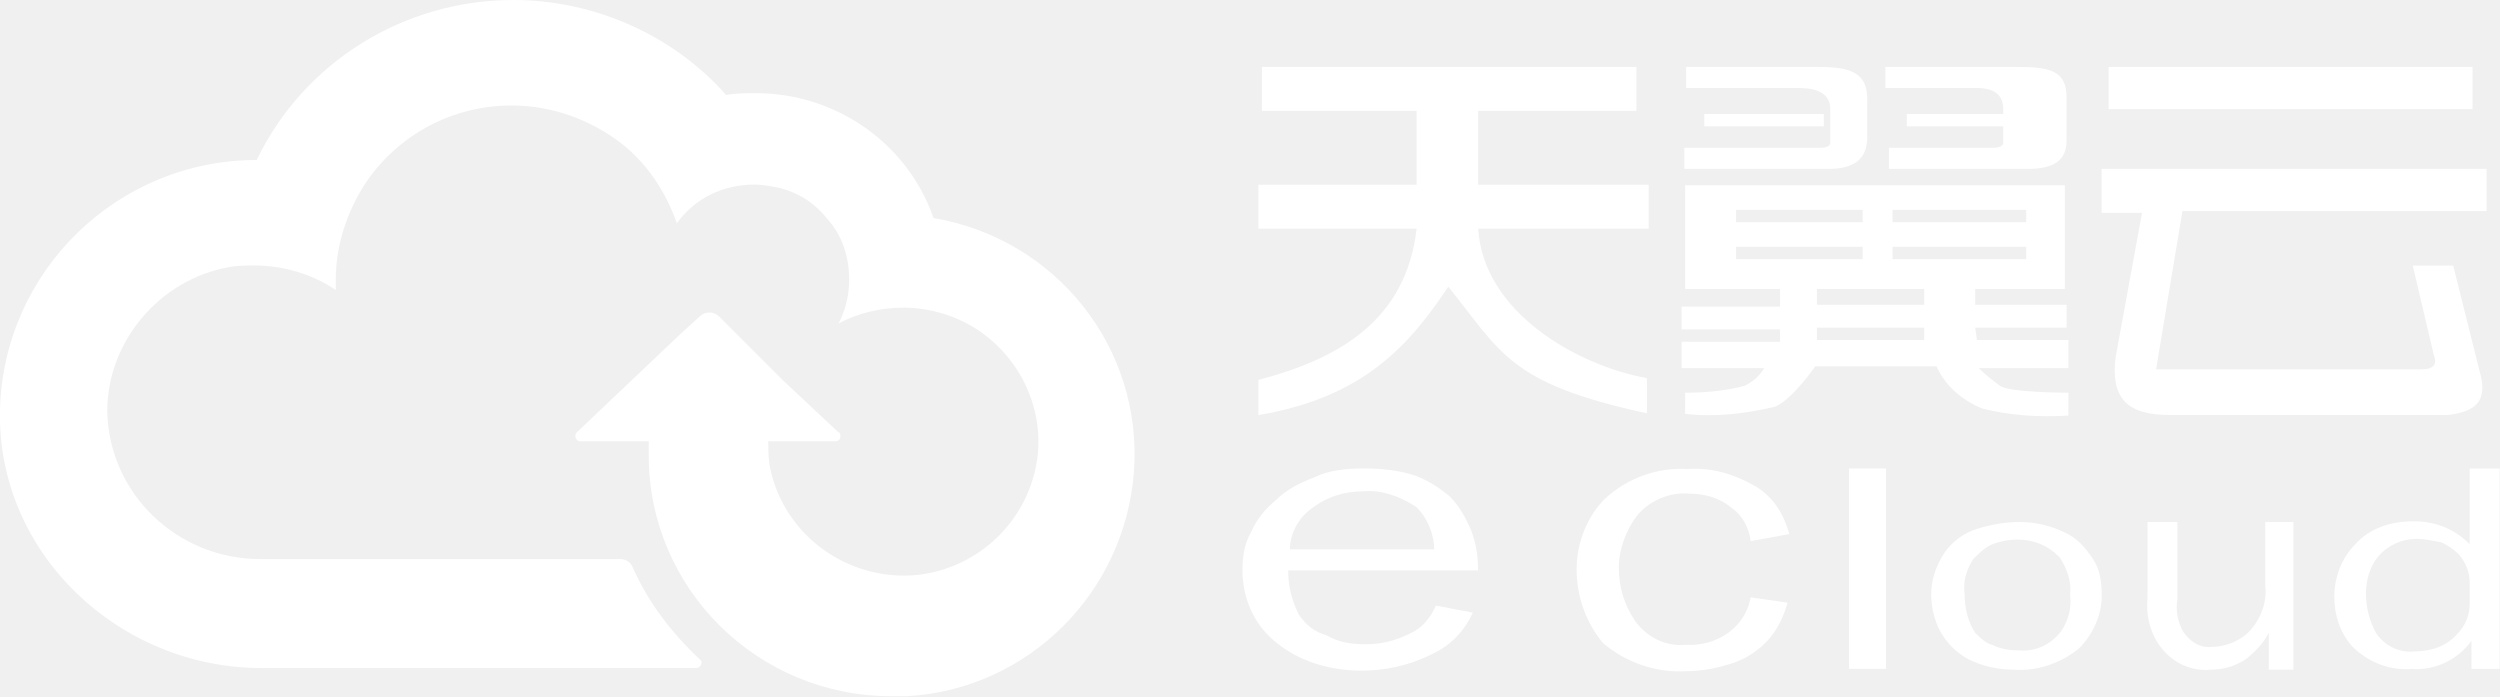
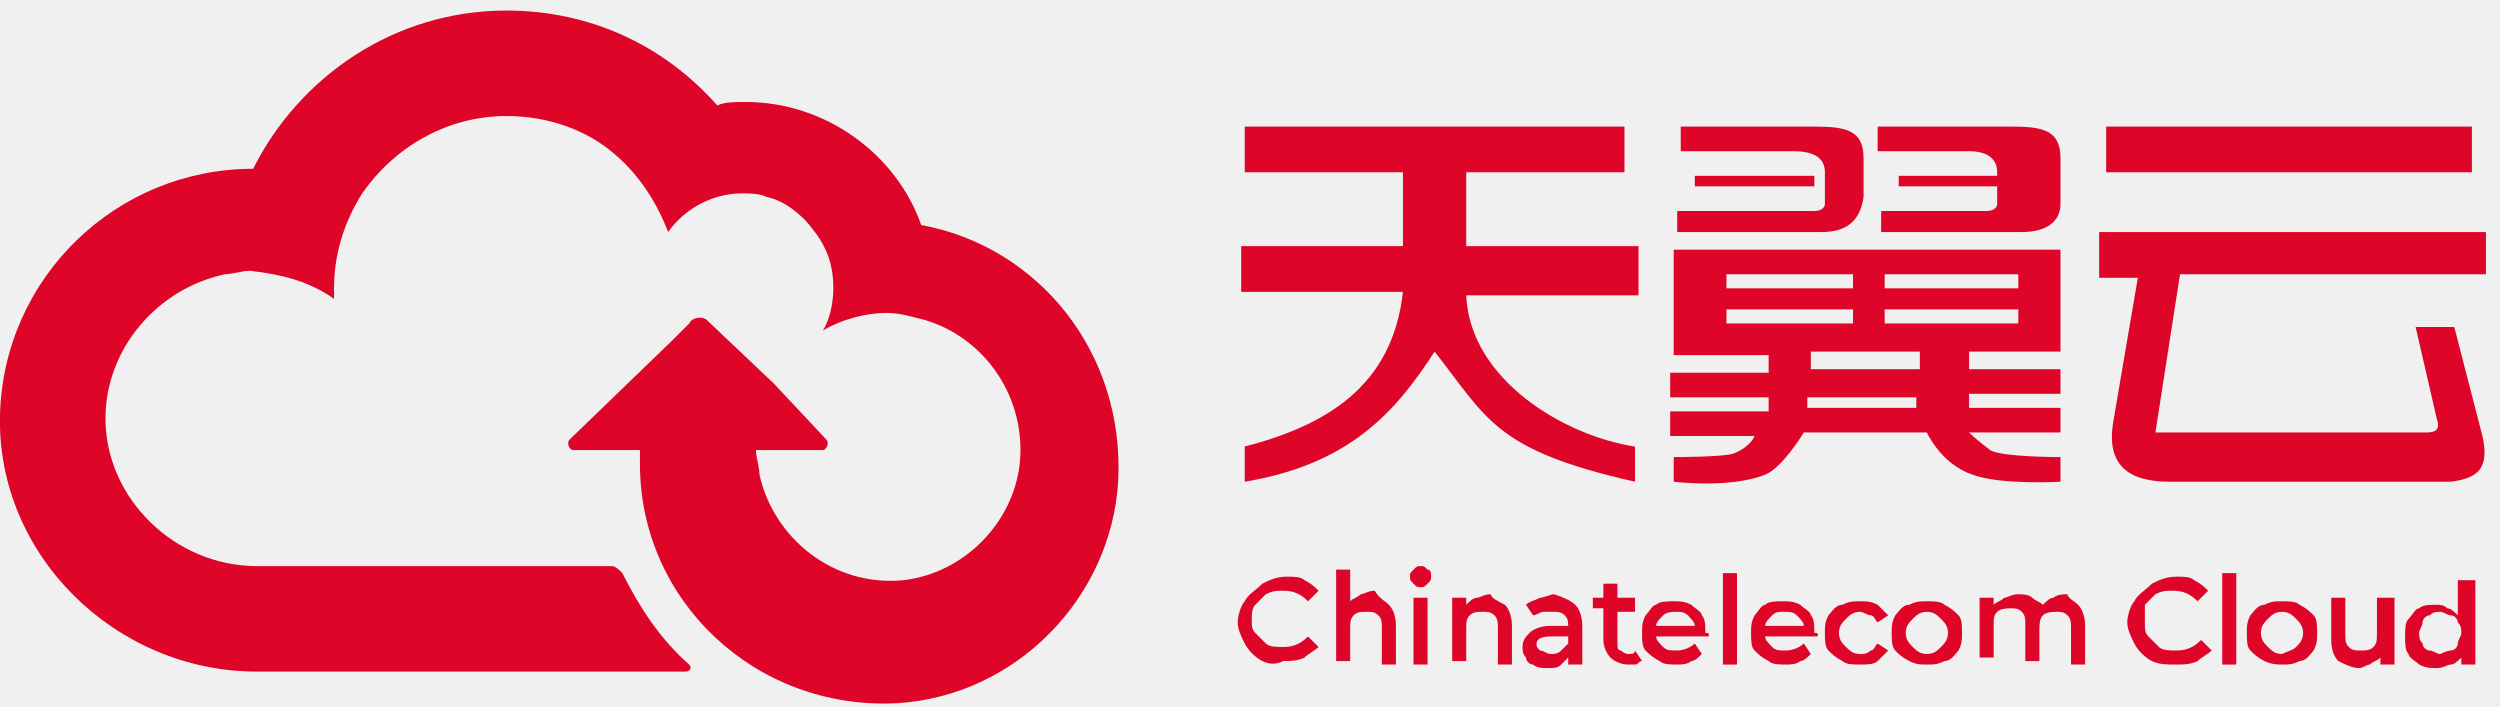
- <svg xmlns="http://www.w3.org/2000/svg" version="1.1" id="Layer_1" x="0px" y="0px" viewBox="0 0 142.2 39.6" style="enable-background:new 0 0 142.2 39.6;" xml:space="preserve">
+ <svg xmlns="http://www.w3.org/2000/svg" version="1.1" id="Layer_1" x="0px" y="0px" viewBox="0 0 71.1 20.1" style="enable-background:new 0 0 71.1 20.1;" xml:space="preserve">
  <style type="text/css">
- 	.st0{fill:#FFFFFF;}
+ 	.st0{fill:#DE0529;}
</style>
-   <g id="Group_15" transform="translate(71.578 3.807)">
-     <g id="Group_2" transform="translate(0 0.001)">
-       <g id="Group_1">
-         <path id="Path_1" class="st0" d="M0.2,0v2.5H9v4.2H0v2.5h9c-0.6,5.2-4.4,7.4-9,8.6l0,2c6-1,8.6-4,10.8-7.3     c3,3.7,3.4,5.5,11.3,7.2v-2c-3.9-0.7-9.3-3.7-9.6-8.5h9.7V6.7h-9.7V2.5h9V0L0.2,0z" />
+   <g>
+     <g>
+       <g>
+         <g>
+           <path class="st0" d="M35.4,3.6v1.3h4.5V7h-4.6v1.3h4.6c-0.3,2.7-2.2,3.8-4.5,4.4l0,1c3-0.5,4.3-2,5.4-3.7      c1.5,1.9,1.7,2.8,5.7,3.7v-1c-2-0.3-4.7-1.9-4.8-4.3h4.9V7h-4.9V4.9h4.5V3.6H35.4z" />
+         </g>
+       </g>
+       <g>
+         <g>
+           <path class="st0" d="M59.7,6.6v1.3h1.1L60.1,12c-0.2,1.2,0.4,1.7,1.6,1.7h8c0.8-0.1,1.1-0.4,0.9-1.3l-0.8-3.1h-1.1l0.6,2.6      c0.1,0.3,0,0.4-0.3,0.4h-7.7L62,7.8h8.7V6.6H59.7z M59.9,4.9h10.4V3.6H59.9V4.9z" />
+         </g>
+       </g>
+       <g>
+         <g>
+           <g>
+             <path class="st0" d="M51.8,6.6h-4.1l0-0.6h3.9c0.2,0,0.3-0.1,0.3-0.2V4.9c0-0.4-0.3-0.6-0.9-0.6h-3.2V3.6h3.8       c0.9,0,1.4,0.1,1.4,0.9v1.1C52.9,6.3,52.5,6.6,51.8,6.6" />
+           </g>
+         </g>
+         <g>
+           <g>
+             <path class="st0" d="M57.5,6.6h-4l0-0.6h3c0.2,0,0.3-0.1,0.3-0.2V4.9c0-0.4-0.3-0.6-0.8-0.6h-2.6V3.6h3.8       c0.9,0,1.4,0.1,1.4,0.9v1.3C58.6,6.3,58.2,6.6,57.5,6.6" />
+           </g>
+         </g>
+         <g>
+           <g>
+             <path class="st0" d="M56,11.2h2.6v-0.7H56v-0.5h1.2h1.4l0-1.7c0-0.9,0-1.2,0-1.2h-11v1.3v1.3v0.4h2.7c0,0,0,0.3,0,0.5l-0.6,0       h-2.2v0.7h2.8c0,0,0,0.2,0,0.4l-0.6,0h-2.2v0.7h2.4c0,0-0.1,0.3-0.6,0.5C49,13,47.6,13,47.6,13v0.7c0,0,1.6,0.2,2.6-0.2       c0.5-0.2,1.1-1.2,1.1-1.2h3.5c0,0,0.4,0.9,1.3,1.2c0.8,0.3,2.5,0.2,2.5,0.2l0-0.7c0,0-1.7,0-2-0.2c-0.4-0.3-0.6-0.5-0.6-0.5       h2.6v-0.7H56V11.2z M53.6,7.8h3.8v0.4h-3.8V7.8z M49.1,7.8h3.6v0.4h-3.6V7.8z M49.1,9.2V8.8h3.6v0.4H49.1z M54.5,11.6h-3.1       v-0.3h3.1C54.5,11.3,54.5,11.3,54.5,11.6L54.5,11.6z M51.5,10.5v-0.5h3.1c0,0,0,0.3,0,0.5H51.5z M53.6,9.2V8.8h3.8v0.4H53.6z" />
+           </g>
+         </g>
+         <g>
+           <g>
+             <rect x="48.2" y="5" class="st0" width="3.4" height="0.3" />
+           </g>
+         </g>
+         <g>
+           <g>
+             <rect x="54" y="5" class="st0" width="3.2" height="0.3" />
+           </g>
+         </g>
      </g>
    </g>
-     <g id="Group_4" transform="translate(24.228)">
-       <g id="Group_3">
-         <path id="Path_2" class="st0" d="M8.2,5.8H0l0-1.2h7.7c0.4,0,0.6-0.1,0.6-0.3V2.4c0-0.8-0.6-1.2-1.8-1.2H0.1V0h7.5     c1.8,0,2.8,0.3,2.8,1.8v2.2C10.4,5.2,9.7,5.8,8.2,5.8" />
+     <g>
+       <g>
+         <path class="st0" d="M26.2,6.4c-0.7-2-2.7-3.5-5-3.5c-0.3,0-0.6,0-0.8,0.1c-1.5-1.7-3.6-2.7-6-2.7c-3.2,0-5.9,1.9-7.2,4.5     c0,0,0,0,0,0c-3.9,0-7.1,3.1-7.2,7c-0.1,4,3.3,7.3,7.3,7.3l12.2,0c0.1,0,0.2-0.1,0.1-0.2c-0.8-0.7-1.4-1.6-1.9-2.6     c-0.1-0.1-0.2-0.2-0.3-0.2l-4.3,0l-5.8,0C5,16.1,3,14.2,3,11.9c0-2,1.5-3.7,3.4-4.1c0.2,0,0.5-0.1,0.7-0.1C8,7.8,8.8,8,9.5,8.5     c0-0.1,0-0.2,0-0.3c0-1,0.3-1.9,0.8-2.7c0.9-1.3,2.4-2.2,4.1-2.2c1.2,0,2.3,0.4,3.1,1.1c0.7,0.6,1.2,1.4,1.5,2.2     c0.5-0.7,1.3-1.1,2.1-1.1c0.2,0,0.5,0,0.7,0.1c0.5,0.1,1,0.5,1.3,0.9c0.4,0.5,0.6,1,0.6,1.7c0,0.4-0.1,0.9-0.3,1.2     c0.5-0.3,1.2-0.5,1.8-0.5c0.4,0,0.7,0.1,1.1,0.2c1.7,0.5,2.9,2.2,2.7,4.1c-0.2,1.7-1.6,3.1-3.3,3.3c-2,0.2-3.7-1.2-4.1-3     c0-0.2-0.1-0.5-0.1-0.7h1.9c0.1,0,0.2-0.2,0.1-0.3L22,10.9l-1.9-1.8C20,9,19.7,9,19.6,9.2l-0.5,0.5l-2.9,2.8     c-0.1,0.1,0,0.3,0.1,0.3h1.9c0,0.1,0,0.3,0,0.4c0,3.9,3.3,7,7.3,6.8c3.4-0.2,6.1-3,6.3-6.3C32,10,29.5,7,26.2,6.4z" />
      </g>
    </g>
-     <g id="Group_6" transform="translate(35.665)">
-       <g id="Group_5">
-         <path id="Path_3" class="st0" d="M8.1,5.8H0.2l0-1.2h5.9c0.4,0,0.6-0.1,0.6-0.3V2.4c0-0.8-0.5-1.2-1.5-1.2H0V0h7.5     c1.8,0,2.8,0.2,2.8,1.7v2.5C10.3,5.3,9.6,5.8,8.1,5.8" />
-       </g>
-     </g>
-     <g id="Group_8" transform="translate(24.071 6.731)">
-       <g id="Group_7">
-         <path id="Path_4" class="st0" d="M16.7,8.1h5.2V6.8h-5.2V5.9h5.1l0-3.4c0-1.8,0-2.5,0-2.5H0.2v5.9h5.4c0,0,0,0.6,0,1l-1.2,0H0     v1.3h5.6c0,0,0,0.4,0,0.7l-1.3,0H0v1.5h4.7c-0.3,0.5-0.7,0.8-1.1,1c-1.1,0.3-2.3,0.4-3.4,0.4V13c1.7,0.2,3.4,0,5.1-0.4     c1-0.4,2.3-2.3,2.3-2.3h6.9c0.5,1.1,1.4,1.9,2.6,2.4c1.6,0.4,3.2,0.5,4.9,0.4l0-1.3c0,0-3.4,0-3.9-0.4c-0.4-0.3-0.8-0.6-1.2-1     h5.1V8.8h-5.2L16.7,8.1z M12,1.4h7.6v0.7H12V1.4z M3.1,1.4h7.2v0.7H3.1V1.4z M3.1,4.2V3.5h7.2v0.7H3.1z M13.8,8.8H7.7V8.1h6.1     c0,0.2,0,0.2,0,0.5L13.8,8.8z M7.7,6.8V5.9h6.1c0,0,0,0.6,0,0.9H7.7z M12,4.2V3.5h7.6v0.7H12z" />
-       </g>
-     </g>
-     <g id="Group_10" transform="translate(47.96)">
-       <g id="Group_9">
-         <path id="Path_5" class="st0" d="M0,5.8v2.5h2.3l-1.5,8.2c-0.3,2.4,0.7,3.3,3.1,3.3h15.8c1.6-0.2,2.3-0.8,1.8-2.5l-1.5-6h-2.3     l1.2,5.1c0.2,0.5,0,0.8-0.7,0.8H3.1l1.5-9h17.3V5.8L0,5.8z M0.4,2.4h20.7V0H0.4L0.4,2.4z" />
-       </g>
-     </g>
-     <g id="Group_12" transform="translate(25.361 2.678)">
-       <g id="Group_11">
-         <rect id="Rectangle_1" x="0" y="0" class="st0" width="6.8" height="0.7" />
-       </g>
-     </g>
-     <g id="Group_14" transform="translate(36.879 2.678)">
-       <g id="Group_13">
-         <rect id="Rectangle_2" x="0" y="0" class="st0" width="6.3" height="0.7" />
+     <g>
+       <g>
+         <path class="st0" d="M35.9,18.8c-0.2-0.1-0.4-0.3-0.5-0.5c-0.1-0.2-0.2-0.4-0.2-0.6c0-0.2,0.1-0.5,0.2-0.6     c0.1-0.2,0.3-0.3,0.5-0.5c0.2-0.1,0.4-0.2,0.7-0.2c0.2,0,0.4,0,0.5,0.1c0.2,0.1,0.3,0.2,0.4,0.3l-0.3,0.3     c-0.2-0.2-0.4-0.3-0.7-0.3c-0.2,0-0.3,0-0.5,0.1c-0.1,0.1-0.2,0.2-0.3,0.3c-0.1,0.1-0.1,0.3-0.1,0.4c0,0.2,0,0.3,0.1,0.4     c0.1,0.1,0.2,0.2,0.3,0.3c0.1,0.1,0.3,0.1,0.5,0.1c0.3,0,0.5-0.1,0.7-0.3l0.3,0.3c-0.1,0.1-0.3,0.2-0.4,0.3     c-0.2,0.1-0.4,0.1-0.6,0.1C36.3,18.9,36.1,18.9,35.9,18.8z" />
+         <path class="st0" d="M39.5,17.2c0.1,0.1,0.2,0.3,0.2,0.6v1.1h-0.4v-1c0-0.2,0-0.3-0.1-0.4c-0.1-0.1-0.2-0.1-0.3-0.1     c-0.2,0-0.3,0-0.4,0.1c-0.1,0.1-0.1,0.2-0.1,0.4v0.9h-0.4v-2.6h0.4v0.9c0.1-0.1,0.2-0.1,0.3-0.2c0.1,0,0.2-0.1,0.4-0.1     C39.2,17,39.4,17.1,39.5,17.2z" />
+         <path class="st0" d="M40.2,16.6c-0.1-0.1-0.1-0.1-0.1-0.2c0-0.1,0-0.1,0.1-0.2c0.1-0.1,0.1-0.1,0.2-0.1c0.1,0,0.1,0,0.2,0.1     c0.1,0,0.1,0.1,0.1,0.2c0,0.1,0,0.1-0.1,0.2c-0.1,0.1-0.1,0.1-0.2,0.1C40.3,16.7,40.3,16.7,40.2,16.6z M40.2,17h0.4v1.9h-0.4V17z     " />
+         <path class="st0" d="M42.8,17.2c0.1,0.1,0.2,0.3,0.2,0.6v1.1h-0.4v-1c0-0.2,0-0.3-0.1-0.4c-0.1-0.1-0.2-0.1-0.3-0.1     c-0.2,0-0.3,0-0.4,0.1c-0.1,0.1-0.1,0.2-0.1,0.4v0.9h-0.4V17h0.4v0.2c0.1-0.1,0.2-0.2,0.3-0.2c0.1,0,0.2-0.1,0.4-0.1     C42.4,17,42.6,17.1,42.8,17.2z" />
+         <path class="st0" d="M44.8,17.2c0.1,0.1,0.2,0.3,0.2,0.6v1.1h-0.4v-0.2c-0.1,0.1-0.1,0.1-0.2,0.2s-0.2,0.1-0.4,0.1     c-0.1,0-0.3,0-0.4-0.1c-0.1,0-0.2-0.1-0.2-0.2c-0.1-0.1-0.1-0.2-0.1-0.3c0-0.2,0.1-0.3,0.2-0.4c0.1-0.1,0.3-0.2,0.6-0.2h0.5v0     c0-0.1,0-0.2-0.1-0.3c-0.1-0.1-0.2-0.1-0.3-0.1c-0.1,0-0.2,0-0.3,0c-0.1,0-0.2,0.1-0.3,0.1l-0.2-0.3c0.1-0.1,0.2-0.1,0.4-0.2     c0.1,0,0.3-0.1,0.4-0.1C44.5,17,44.7,17.1,44.8,17.2z M44.4,18.5c0.1-0.1,0.1-0.1,0.2-0.2v-0.2h-0.5c-0.3,0-0.4,0.1-0.4,0.2     c0,0.1,0,0.1,0.1,0.2c0.1,0,0.2,0.1,0.3,0.1C44.2,18.6,44.3,18.6,44.4,18.5z" />
+         <path class="st0" d="M46.7,18.8c-0.1,0-0.1,0.1-0.2,0.1c-0.1,0-0.2,0-0.2,0c-0.2,0-0.4-0.1-0.5-0.2c-0.1-0.1-0.2-0.3-0.2-0.5     v-0.9h-0.3V17h0.3v-0.4H46V17h0.5v0.4H46v0.9c0,0.1,0,0.2,0.1,0.2c0,0,0.1,0.1,0.2,0.1c0.1,0,0.2,0,0.2-0.1L46.7,18.8z" />
+         <path class="st0" d="M48.6,18.1h-1.5c0,0.1,0.1,0.2,0.2,0.3c0.1,0.1,0.2,0.1,0.4,0.1c0.2,0,0.4-0.1,0.5-0.2l0.2,0.3     c-0.1,0.1-0.2,0.2-0.3,0.2c-0.1,0.1-0.3,0.1-0.4,0.1c-0.2,0-0.4,0-0.5-0.1c-0.2-0.1-0.3-0.2-0.4-0.3c-0.1-0.1-0.1-0.3-0.1-0.5     c0-0.2,0-0.3,0.1-0.5c0.1-0.1,0.2-0.3,0.3-0.3c0.1-0.1,0.3-0.1,0.5-0.1c0.2,0,0.3,0,0.5,0.1c0.1,0.1,0.3,0.2,0.3,0.3     c0.1,0.1,0.1,0.3,0.1,0.5C48.6,18,48.6,18,48.6,18.1z M47.3,17.5c-0.1,0.1-0.2,0.2-0.2,0.3h1.1c0-0.1-0.1-0.2-0.2-0.3     c-0.1-0.1-0.2-0.1-0.4-0.1C47.6,17.4,47.4,17.4,47.3,17.5z" />
+         <path class="st0" d="M49,16.3h0.4v2.6H49V16.3z" />
+         <path class="st0" d="M51.7,18.1h-1.5c0,0.1,0.1,0.2,0.2,0.3c0.1,0.1,0.2,0.1,0.4,0.1c0.2,0,0.4-0.1,0.5-0.2l0.2,0.3     c-0.1,0.1-0.2,0.2-0.3,0.2c-0.1,0.1-0.3,0.1-0.4,0.1c-0.2,0-0.4,0-0.5-0.1c-0.2-0.1-0.3-0.2-0.4-0.3c-0.1-0.1-0.1-0.3-0.1-0.5     c0-0.2,0-0.3,0.1-0.5c0.1-0.1,0.2-0.3,0.3-0.3c0.1-0.1,0.3-0.1,0.5-0.1c0.2,0,0.3,0,0.5,0.1c0.1,0.1,0.3,0.2,0.3,0.3     c0.1,0.1,0.1,0.3,0.1,0.5C51.7,18,51.7,18,51.7,18.1z M50.4,17.5c-0.1,0.1-0.2,0.2-0.2,0.3h1.1c0-0.1-0.1-0.2-0.2-0.3     c-0.1-0.1-0.2-0.1-0.4-0.1C50.6,17.4,50.5,17.4,50.4,17.5z" />
+         <path class="st0" d="M52.4,18.8c-0.2-0.1-0.3-0.2-0.4-0.3c-0.1-0.1-0.1-0.3-0.1-0.5c0-0.2,0-0.3,0.1-0.5c0.1-0.1,0.2-0.3,0.4-0.3     c0.2-0.1,0.3-0.1,0.5-0.1c0.2,0,0.3,0,0.5,0.1c0.1,0.1,0.2,0.2,0.3,0.3l-0.3,0.2c-0.1-0.1-0.1-0.2-0.2-0.2     c-0.1,0-0.2-0.1-0.3-0.1c-0.2,0-0.3,0.1-0.4,0.2c-0.1,0.1-0.2,0.2-0.2,0.4c0,0.2,0.1,0.3,0.2,0.4c0.1,0.1,0.2,0.2,0.4,0.2     c0.1,0,0.2,0,0.3-0.1c0.1,0,0.1-0.1,0.2-0.2l0.3,0.2c-0.1,0.1-0.2,0.2-0.3,0.3c-0.1,0.1-0.3,0.1-0.5,0.1     C52.7,18.9,52.5,18.9,52.4,18.8z" />
+         <path class="st0" d="M54.3,18.8c-0.2-0.1-0.3-0.2-0.4-0.3c-0.1-0.1-0.1-0.3-0.1-0.5c0-0.2,0-0.3,0.1-0.5c0.1-0.1,0.2-0.3,0.4-0.3     c0.2-0.1,0.3-0.1,0.5-0.1c0.2,0,0.4,0,0.5,0.1c0.2,0.1,0.3,0.2,0.4,0.3c0.1,0.1,0.1,0.3,0.1,0.5c0,0.2,0,0.3-0.1,0.5     c-0.1,0.1-0.2,0.3-0.4,0.3c-0.2,0.1-0.3,0.1-0.5,0.1C54.6,18.9,54.5,18.9,54.3,18.8z M55.2,18.4c0.1-0.1,0.2-0.2,0.2-0.4     c0-0.2-0.1-0.3-0.2-0.4c-0.1-0.1-0.2-0.2-0.4-0.2s-0.3,0.1-0.4,0.2c-0.1,0.1-0.2,0.2-0.2,0.4c0,0.2,0.1,0.3,0.2,0.4     c0.1,0.1,0.2,0.2,0.4,0.2S55.1,18.5,55.2,18.4z" />
+         <path class="st0" d="M59.1,17.2c0.1,0.1,0.2,0.3,0.2,0.6v1.1h-0.4v-1c0-0.2,0-0.3-0.1-0.4c-0.1-0.1-0.2-0.1-0.3-0.1     c-0.1,0-0.3,0-0.4,0.1C58,17.6,58,17.8,58,17.9v0.9h-0.4v-1c0-0.2,0-0.3-0.1-0.4c-0.1-0.1-0.2-0.1-0.3-0.1c-0.1,0-0.3,0-0.4,0.1     c-0.1,0.1-0.1,0.2-0.1,0.4v0.9h-0.4V17h0.4v0.2c0.1-0.1,0.2-0.1,0.3-0.2c0.1,0,0.2-0.1,0.4-0.1c0.1,0,0.3,0,0.4,0.1     c0.1,0.1,0.2,0.1,0.3,0.2c0.1-0.1,0.2-0.2,0.3-0.2c0.1-0.1,0.3-0.1,0.4-0.1C58.8,17,59,17.1,59.1,17.2z" />
+         <path class="st0" d="M61.2,18.8c-0.2-0.1-0.4-0.3-0.5-0.5c-0.1-0.2-0.2-0.4-0.2-0.6c0-0.2,0.1-0.5,0.2-0.6     c0.1-0.2,0.3-0.3,0.5-0.5c0.2-0.1,0.4-0.2,0.7-0.2c0.2,0,0.4,0,0.5,0.1c0.2,0.1,0.3,0.2,0.4,0.3l-0.3,0.3     c-0.2-0.2-0.4-0.3-0.7-0.3c-0.2,0-0.3,0-0.5,0.1c-0.1,0.1-0.2,0.2-0.3,0.3C61,17.4,61,17.5,61,17.7c0,0.2,0,0.3,0.1,0.4     c0.1,0.1,0.2,0.2,0.3,0.3c0.1,0.1,0.3,0.1,0.5,0.1c0.3,0,0.5-0.1,0.7-0.3l0.3,0.3c-0.1,0.1-0.3,0.2-0.4,0.3     c-0.2,0.1-0.4,0.1-0.6,0.1C61.6,18.9,61.4,18.9,61.2,18.8z" />
+         <path class="st0" d="M63.2,16.3h0.4v2.6h-0.4V16.3z" />
+         <path class="st0" d="M64.4,18.8c-0.2-0.1-0.3-0.2-0.4-0.3c-0.1-0.1-0.1-0.3-0.1-0.5c0-0.2,0-0.3,0.1-0.5c0.1-0.1,0.2-0.3,0.4-0.3     c0.2-0.1,0.3-0.1,0.5-0.1c0.2,0,0.4,0,0.5,0.1c0.2,0.1,0.3,0.2,0.4,0.3c0.1,0.1,0.1,0.3,0.1,0.5c0,0.2,0,0.3-0.1,0.5     c-0.1,0.1-0.2,0.3-0.4,0.3c-0.2,0.1-0.3,0.1-0.5,0.1C64.8,18.9,64.6,18.9,64.4,18.8z M65.3,18.4c0.1-0.1,0.2-0.2,0.2-0.4     c0-0.2-0.1-0.3-0.2-0.4c-0.1-0.1-0.2-0.2-0.4-0.2c-0.2,0-0.3,0.1-0.4,0.2c-0.1,0.1-0.2,0.2-0.2,0.4c0,0.2,0.1,0.3,0.2,0.4     c0.1,0.1,0.2,0.2,0.4,0.2C65.1,18.5,65.2,18.5,65.3,18.4z" />
+         <path class="st0" d="M68.1,17v1.9h-0.4v-0.2c-0.1,0.1-0.2,0.1-0.3,0.2c-0.1,0-0.2,0.1-0.3,0.1c-0.2,0-0.4-0.1-0.6-0.2     c-0.1-0.1-0.2-0.3-0.2-0.6V17h0.4v1c0,0.2,0,0.3,0.1,0.4c0.1,0.1,0.2,0.1,0.3,0.1c0.2,0,0.3,0,0.4-0.1c0.1-0.1,0.1-0.2,0.1-0.4     V17H68.1z" />
+         <path class="st0" d="M70.4,16.3v2.6H70v-0.2c-0.1,0.1-0.2,0.2-0.3,0.2c-0.1,0-0.2,0.1-0.4,0.1c-0.2,0-0.3,0-0.5-0.1     c-0.1-0.1-0.3-0.2-0.3-0.3c-0.1-0.1-0.1-0.3-0.1-0.5s0-0.4,0.1-0.5c0.1-0.1,0.2-0.3,0.3-0.3c0.1-0.1,0.3-0.1,0.5-0.1     c0.1,0,0.2,0,0.3,0.1c0.1,0,0.2,0.1,0.3,0.2v-1H70.4z M69.7,18.5c0.1,0,0.2-0.1,0.2-0.2c0-0.1,0.1-0.2,0.1-0.3     c0-0.1,0-0.2-0.1-0.3c0-0.1-0.1-0.2-0.2-0.2c-0.1,0-0.2-0.1-0.3-0.1c-0.1,0-0.2,0-0.3,0.1c-0.1,0-0.2,0.1-0.2,0.2     c0,0.1-0.1,0.2-0.1,0.3c0,0.1,0,0.2,0.1,0.3c0,0.1,0.1,0.2,0.2,0.2c0.1,0,0.2,0.1,0.3,0.1C69.6,18.5,69.7,18.5,69.7,18.5z" />
      </g>
    </g>
  </g>
-   <g id="Group_28" transform="translate(70.672 26.646)">
-     <g id="Group_17" transform="translate(0 0)">
-       <g id="Group_16">
-         <path id="Path_6" class="st0" d="M13.1,8.2c-0.5,1.1-1.3,1.9-2.4,2.4c-1.2,0.6-2.6,0.9-3.9,0.9C5,11.5,3.2,11,1.8,9.8     C0.6,8.8,0,7.3,0,5.8C0,5,0.1,4.3,0.5,3.6c0.3-0.7,0.8-1.3,1.4-1.8c0.6-0.6,1.4-1,2.2-1.3C4.9,0.1,5.9,0,6.9,0c1,0,2,0.1,2.9,0.4     c0.8,0.3,1.4,0.7,2,1.2c0.5,0.5,0.9,1.2,1.2,1.9c0.3,0.8,0.4,1.5,0.4,2.3H2.6c0,0.9,0.2,1.7,0.6,2.5c0.4,0.6,0.9,1,1.6,1.2     C5.5,9.9,6.2,10,7,10c0.9,0,1.7-0.2,2.5-0.6c0.7-0.3,1.2-0.9,1.5-1.6L13.1,8.2z M10.9,4.6c0-0.9-0.4-1.8-1-2.4     C9,1.6,7.9,1.2,6.9,1.3c-1.1,0-2.1,0.3-3,1C3.2,2.8,2.7,3.7,2.7,4.6L10.9,4.6z" />
-       </g>
-     </g>
-     <g id="Group_19" transform="translate(19.006 0.032)">
-       <g id="Group_18">
-         <path id="Path_7" class="st0" d="M12,7.6c-0.2,0.7-0.5,1.4-1,2c-0.5,0.6-1.2,1.1-2,1.4c-0.9,0.3-1.8,0.5-2.8,0.5     c-1.7,0.1-3.4-0.5-4.7-1.6C0.5,8.7,0,7.2,0,5.7c0-1.5,0.6-3,1.6-4c1.3-1.2,3-1.8,4.7-1.7C7.7-0.1,9,0.3,10.2,1     c1,0.6,1.6,1.6,1.9,2.7L9.9,4.1C9.8,3.3,9.4,2.6,8.8,2.2C8.1,1.6,7.2,1.4,6.4,1.4c-1.1-0.1-2.3,0.4-3,1.3     C2.8,3.5,2.4,4.6,2.4,5.6c0,1.1,0.3,2.1,0.9,3C4,9.6,5.1,10.1,6.2,10C8,10.1,9.6,9,9.9,7.3L12,7.6z" />
-       </g>
-     </g>
-     <g id="Group_21" transform="translate(34.503)">
-       <g id="Group_20">
-         <rect id="Rectangle_3" x="0" y="0" class="st0" width="2.1" height="11.4" />
-       </g>
-     </g>
-     <g id="Group_23" transform="translate(39.174 3.045)">
-       <g id="Group_22">
-         <path id="Path_8" class="st0" d="M0,4.1c0-0.7,0.2-1.4,0.6-2.1c0.4-0.7,1-1.2,1.7-1.5C3.1,0.2,4.1,0,5,0c0.9,0,1.8,0.2,2.6,0.6     c0.7,0.3,1.2,0.9,1.6,1.5c0.4,0.6,0.5,1.3,0.5,2.1c0,1.1-0.5,2.2-1.3,3C7.4,8,6.1,8.5,4.7,8.4c-0.9,0-1.8-0.2-2.6-0.6     C1.4,7.4,0.9,6.9,0.5,6.2C0.2,5.6,0,4.9,0,4.1 M7.4,6.2C7.8,5.6,8,4.9,7.9,4.1C8,3.4,7.7,2.6,7.3,2C6.6,1.3,5.8,1,4.9,1     c-0.5,0-1,0.1-1.5,0.3C3,1.5,2.7,1.8,2.4,2.1C2,2.7,1.8,3.4,1.9,4.1c0,0.8,0.2,1.6,0.6,2.2c0.3,0.3,0.6,0.6,1,0.7     c0.4,0.2,0.9,0.3,1.4,0.3C5.9,7.4,6.8,7,7.4,6.2" />
-       </g>
-     </g>
-     <g id="Group_25" transform="translate(51.478 3.045)">
-       <g id="Group_24">
-         <path id="Path_9" class="st0" d="M6.9,8.4V6.3h0C6.6,6.9,6.1,7.4,5.6,7.8C5,8.2,4.3,8.4,3.6,8.4c-1,0.1-2-0.3-2.7-1.1     C0.2,6.5-0.1,5.4,0,4.4V0h1.7v4.4C1.6,5,1.7,5.6,2,6.2c0.4,0.6,1,1,1.7,0.9c0.8,0,1.7-0.4,2.2-1c0.6-0.7,0.9-1.6,0.8-2.5V0h1.6     v8.4L6.9,8.4z" />
-       </g>
-     </g>
-     <g id="Group_27" transform="translate(62.104 0.004)">
-       <g id="Group_26">
-         <path id="Path_10" class="st0" d="M7.7,0h1.7v11.4H7.8V9.8h0c-0.8,1.1-2.1,1.7-3.4,1.6C3.1,11.5,1.9,11,1,10.1     C0.3,9.3,0,8.3,0,7.3c0-1.1,0.4-2.2,1.2-3C2,3.4,3.2,3,4.5,3c1.2,0,2.3,0.4,3.2,1.3L7.7,0z M7.7,6.5c0-0.6-0.2-1.1-0.6-1.6     c-0.3-0.3-0.6-0.5-1-0.7C5.6,4.1,5.1,4,4.7,4C3.8,4,3,4.4,2.5,5C2,5.6,1.8,6.4,1.8,7.1c0,0.8,0.2,1.6,0.6,2.3     c0.5,0.7,1.3,1.1,2.2,1c0.9,0,1.8-0.3,2.4-1c0.4-0.4,0.7-1,0.7-1.7V6.5z" />
-       </g>
-     </g>
-   </g>
-   <g id="Group_30">
-     <g id="Group_29">
-       <path id="Path_11" class="st0" d="M53.1,12.4C51.6,8.1,47.5,5.3,43,5.3c-0.6,0-1.1,0-1.7,0.1C38.3,2,33.8,0,29.2,0    C23,0,17.3,3.5,14.6,9.1h0C6.7,9.1,0.2,15.4,0,23.3c-0.2,8.1,6.7,14.7,14.9,14.7h24.7c0.1,0,0.3-0.1,0.3-0.3c0-0.1,0-0.1-0.1-0.2    c-1.6-1.5-2.9-3.2-3.8-5.2c-0.1-0.3-0.4-0.5-0.7-0.5H14.8c-4.7,0-8.6-3.7-8.7-8.4c0-4,3-7.5,6.9-8.2c0.5-0.1,1-0.1,1.5-0.1    c1.6,0,3.3,0.5,4.6,1.4c0-0.2,0-0.4,0-0.6c0-1.9,0.6-3.8,1.7-5.5c1.9-2.8,5-4.4,8.3-4.4c2.3,0,4.5,0.8,6.3,2.2    c1.5,1.2,2.5,2.8,3.1,4.5c1-1.4,2.6-2.2,4.4-2.2c0.5,0,1,0.1,1.5,0.2c1.1,0.3,2,0.9,2.7,1.8c0.8,0.9,1.2,2.1,1.2,3.4    c0,0.9-0.2,1.7-0.6,2.5c1.1-0.6,2.4-0.9,3.7-0.9c0.7,0,1.4,0.1,2.1,0.3c3.6,1,6,4.6,5.5,8.3c-0.5,3.5-3.3,6.2-6.8,6.6    c-3.9,0.4-7.6-2.2-8.4-6.1c-0.1-0.5-0.1-1-0.1-1.5h3.8c0.2,0,0.3-0.1,0.3-0.3c0-0.1,0-0.2-0.1-0.2l-3.2-3L40.9,18    c-0.3-0.3-0.8-0.3-1.1,0l-1.1,1l-5.9,5.6c-0.1,0.1-0.1,0.3,0,0.4c0.1,0.1,0.1,0.1,0.2,0.1h3.9c0,0.3,0,0.5,0,0.8    c0,7.6,6.2,13.7,13.8,13.7c0.3,0,0.6,0,0.9,0c6.9-0.4,12.4-5.9,12.9-12.8C65,19.8,60.1,13.6,53.1,12.4z" />
-     </g>
-   </g>
</svg>
